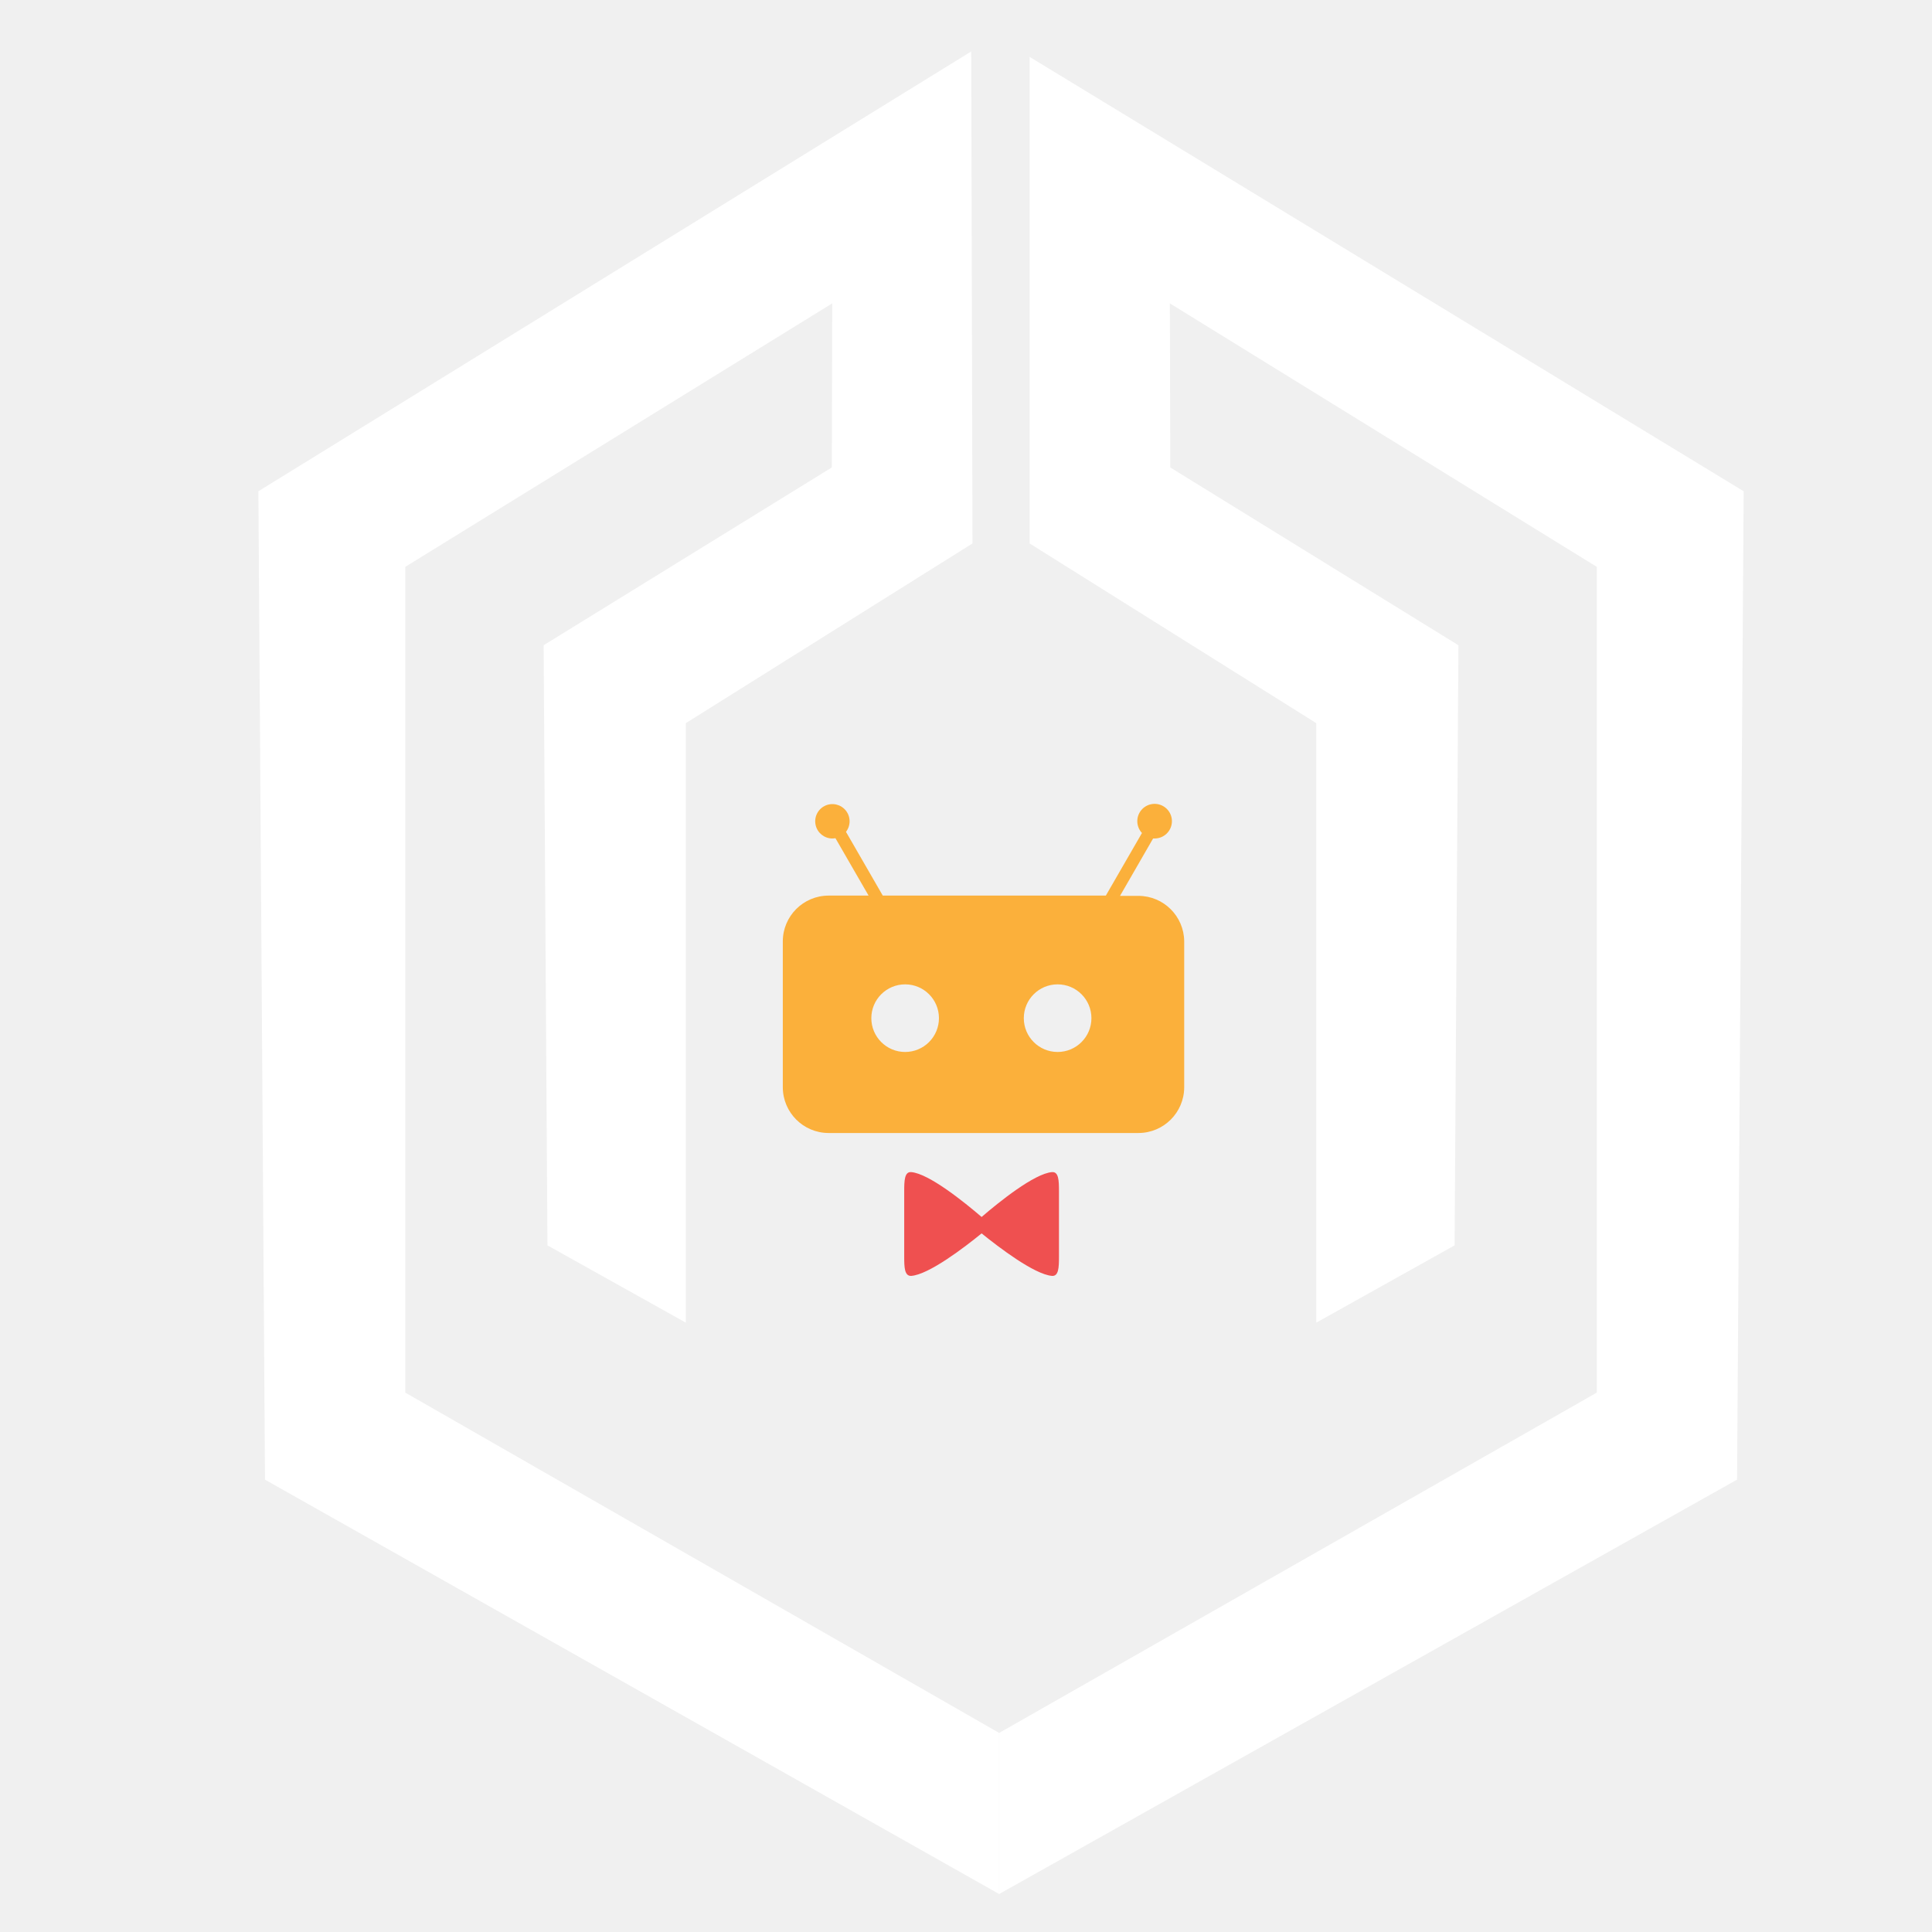
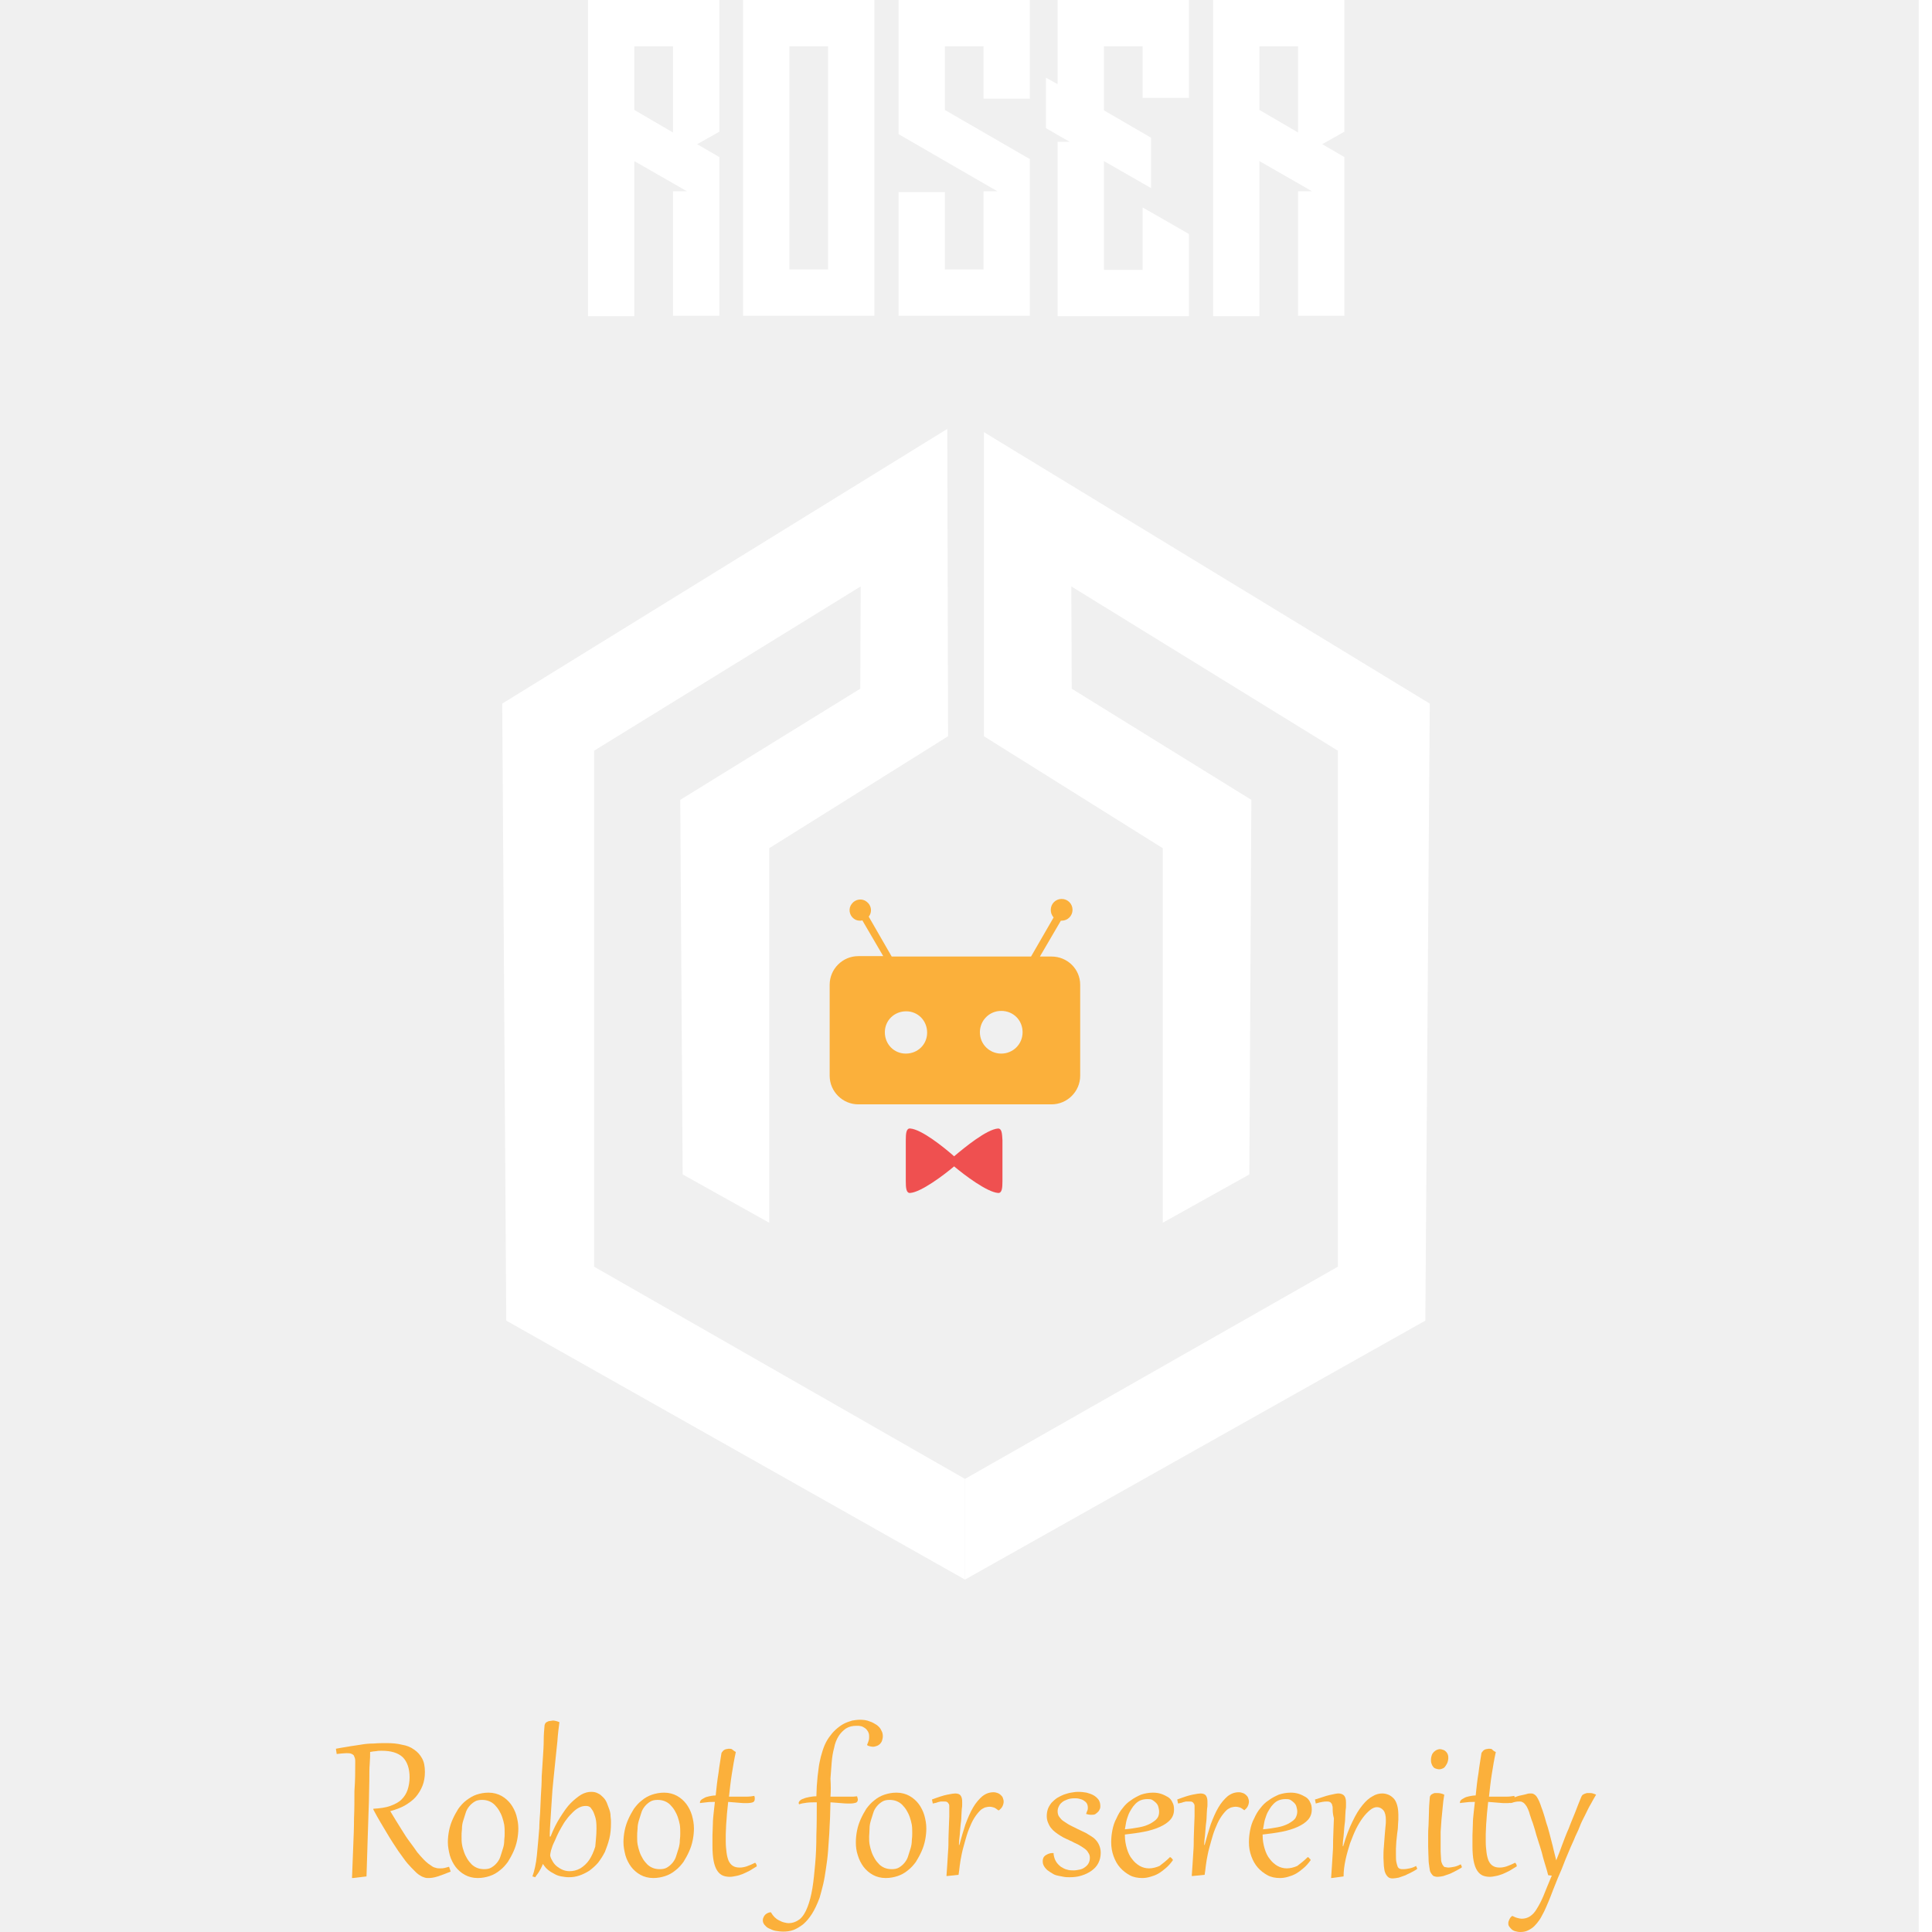
- <svg xmlns="http://www.w3.org/2000/svg" viewBox="0 0 500 500">
-   <defs>
-     <style>.cls-1{fill:#fff;}.cls-2{fill:#ef5050;}.cls-3{fill:#fbb03b;}</style>
-   </defs>
-   <g id="Layer_1" data-name="Layer 1">
-     <polygon class="cls-1" points="177.49 342.3 177.49 187.15 251.68 140.64 251.35 13.32 66.87 127.14 68.58 382.93 258.58 490.17 258.58 448.48 104.89 360.41 104.89 146.7 215.38 78.51 215.27 120.98 140.69 166.99 141.68 322.3 177.49 342.3" />
-     <polygon class="cls-1" points="340.65 342.3 340.65 187.15 266.46 140.64 266.46 14.72 451.26 127.14 449.55 382.93 258.58 490.17 258.58 448.48 413.25 360.41 413.25 146.7 302.76 78.51 302.87 120.98 377.44 166.99 376.45 322.3 340.65 342.3" />
-     <path class="cls-2" d="M272.26,303.34c-4.61.38-13.81,7.82-18.22,11.61-4.42-3.79-13.62-11.23-18.22-11.61-1.74-.14-1.81,2.22-1.81,4.93v17c0,2.71.07,5,1.81,4.93,4.53-.32,13.78-7.37,18.22-11,4.43,3.59,13.68,10.64,18.22,11,1.73.12,1.8-2.22,1.8-4.93v-17C274.06,305.56,274,303.2,272.26,303.34Z" />
-     <path class="cls-3" d="M294.65,231.85h-4.79L298.42,217c.12,0,.24,0,.37,0a4.48,4.48,0,1,0-3.25-1.42l-9.35,16.2H228.46l-9.52-16.5a4.45,4.45,0,1,0-3.5,1.72,4.9,4.9,0,0,0,.77-.08l8.58,14.86H214.41a11.86,11.86,0,0,0-11.82,11.82v37.8a11.86,11.86,0,0,0,11.82,11.82h80.24a11.86,11.86,0,0,0,11.82-11.82v-37.8A11.86,11.86,0,0,0,294.65,231.85Zm-60.41,40.4A8.75,8.75,0,1,1,243,263.5,8.75,8.75,0,0,1,234.24,272.25Zm39.47,0a8.75,8.75,0,1,1,8.75-8.75A8.75,8.75,0,0,1,273.71,272.25Z" />
+ <svg xmlns="http://www.w3.org/2000/svg" version="1.1" id="Livello_1" x="0px" y="0px" viewBox="0 0 479.7 479.7" style="enable-background:new 0 0 479.7 479.7;" xml:space="preserve">
+   <style type="text/css">
+ 	.st0{fill:#FFFFFF;}
+ 	.st1{fill:#EF5050;}
+ 	.st2{fill:#FBB03B;}
+ </style>
+   <g>
+     <g id="Layer_1">
+       <polygon class="st0" points="191,303.6 191,210.6 235.4,182.8 235.2,106.5 124.7,174.7 125.7,327.9 239.6,392.2 239.6,367.2     147.5,314.5 147.5,186.4 213.7,145.6 213.6,171 168.9,198.6 169.5,291.6   " />
+       <polygon class="st0" points="288.7,303.6 288.7,210.6 244.3,182.8 244.3,107.3 355,174.7 353.9,327.9 239.6,392.2 239.6,367.2     332.2,314.5 332.2,186.4 266,145.6 266.1,171 310.7,198.6 310.2,291.6   " />
+       <path class="st1" d="M247.8,280.2c-2.8,0.2-8.3,4.7-10.9,6.9c-2.6-2.3-8.1-6.7-10.9-6.9c-1-0.1-1.1,1.3-1.1,2.9v10.2    c0,1.6,0.1,3,1.1,2.9c2.7-0.2,8.3-4.4,10.9-6.6c2.6,2.2,8.2,6.4,10.9,6.6c1,0.1,1.1-1.3,1.1-2.9v-10.2    C248.8,281.6,248.8,280.2,247.8,280.2z" />
+       <path class="st2" d="M261.1,237.5h-2.9l5.2-8.9c0.1,0,0.1,0,0.2,0c1.5,0,2.7-1.2,2.7-2.7s-1.2-2.7-2.7-2.7s-2.7,1.2-2.7,2.7    c0,0.7,0.2,1.3,0.7,1.9l-5.6,9.7h-34.6l-5.7-9.9c0.9-1.1,0.7-2.8-0.5-3.7c-1.1-0.9-2.8-0.7-3.7,0.5c-0.9,1.1-0.7,2.8,0.5,3.7    c0.5,0.4,1.1,0.5,1.6,0.5c0.2,0,0.3,0,0.5-0.1l5.2,8.9h-6.2c-3.9,0-7.1,3.2-7.1,7.1v22.6c0,3.9,3.2,7.1,7.1,7.1h48    c3.9,0,7.1-3.2,7.1-7.1v-22.6C268.2,240.6,265,237.5,261.1,237.5z M224.9,261.6c-2.9,0-5.2-2.3-5.2-5.3c0-2.9,2.3-5.2,5.3-5.2    c2.9,0,5.2,2.3,5.2,5.3C230.2,259.3,227.9,261.6,224.9,261.6L224.9,261.6L224.9,261.6z M248.6,261.6c-2.9,0-5.3-2.3-5.3-5.3    c0-2.9,2.3-5.3,5.3-5.3s5.3,2.3,5.3,5.3C253.9,259.3,251.5,261.6,248.6,261.6L248.6,261.6z" />
+     </g>
+     <g>
+       <path class="st0" d="M167.1,0h11.5v11.5v21.2l-5.5,3.1l5.5,3.2v0.5v1.1V51v1v26.4h-11.5V47.5h3.5l-0.2-0.1l-3.3-1.9l-9.6-5.5v38.5    H146V33.4v-1.1V21.9v-1v-9.4V0h11.5H167.1z M167.1,32.9V11.5h-9.6v15.8L167.1,32.9z" />
+       <path class="st0" d="M217.1,11.5v55.4v11.5h-11.5H196h-11.5V66.9V11.5V0H196h9.6h11.5V11.5z M205.6,66.9V11.5H196v55.4H205.6z" />
+       <path class="st0" d="M255.7,0v11.5v13h-11.5v-13h-9.6v15.8l21.1,12.2v0.4v0.7V51v1v14.9v11.5h-11.5h-9.6h-11.5V66.9V47.7h11.5    v19.2h9.6V47.5h3.5l-0.2-0.1l-3.3-1.9l-21.1-12.2v-0.8v-0.3V21.8v-1v-9.3V0h11.5h9.6H255.7z" />
+       <path class="st0" d="M295.2,0v11.5v12.8h-11.5V11.5h-9.6v15.9l11.7,6.8v12.5L274.1,40v27h9.6v-0.5v-2.2V64v-1.1v-1.2v-9.2v-1    l11.5,6.6v6.2V67v3.6v7.9h-11.5h-9.6h-11.5V67V35.2h3l-3-1.7l-2.9-1.7v-1.1V20.3v-1l2.9,1.6v-9.4V0h11.5h9.6H295.2z" />
+       <path class="st0" d="M322.3,0h11.5v11.5v21.2l-5.5,3.1l5.5,3.2v0.5v1.1V51v1v26.4h-11.5V47.5h3.5l-0.2-0.1l-3.3-1.9l-9.6-5.5v38.5    h-11.5V33.4v-1.1V21.9v-1v-9.4V0h11.5H322.3z M322.3,32.9V11.5h-9.6v15.8L322.3,32.9z" />
+     </g>
+     <g>
+       <path class="st2" d="M88.2,437.5c0-0.4,0-0.7-0.1-1c-0.1-0.3-0.2-0.5-0.3-0.7c-0.2-0.2-0.4-0.3-0.7-0.4s-0.7-0.1-1.1-0.1    c-0.6,0-1.4,0.1-2.4,0.2l-0.2-1.3c0.9-0.2,1.8-0.3,2.9-0.5c1-0.2,2.1-0.3,3.2-0.5s2.2-0.3,3.3-0.3c1.1-0.1,2.2-0.1,3.2-0.1    c1.4,0,2.6,0.1,3.8,0.4c1.2,0.2,2.2,0.6,3,1.2c0.9,0.6,1.5,1.3,2,2.2c0.5,0.9,0.7,2,0.7,3.4c0,1.2-0.2,2.4-0.6,3.4    c-0.4,1-1,2-1.7,2.8s-1.7,1.5-2.7,2.1c-1.1,0.6-2.2,1-3.6,1.4c1,1.7,1.9,3.1,2.7,4.4c0.8,1.3,1.5,2.4,2.2,3.3s1.3,1.8,1.8,2.5    c0.6,0.7,1.1,1.3,1.6,1.8c0.4,0.4,0.7,0.7,1.1,1s0.7,0.5,1,0.7c0.3,0.2,0.6,0.3,1,0.4c0.3,0.1,0.7,0.1,1,0.1c0.4,0,0.7,0,1.1-0.1    s0.7-0.2,1.1-0.3l0.4,1.2c-1.2,0.5-2.3,0.9-3.2,1.2c-0.9,0.3-1.7,0.4-2.3,0.4c-0.3,0-0.6,0-0.9-0.1c-0.3-0.1-0.6-0.2-0.8-0.3    s-0.5-0.3-0.8-0.5c-0.3-0.2-0.6-0.5-0.9-0.8c-0.5-0.5-1.1-1.1-1.8-1.9s-1.4-1.9-2.3-3.1c-0.8-1.2-1.8-2.7-2.8-4.4    s-2.2-3.6-3.4-5.9l0-0.2c1.7-0.1,3.1-0.3,4.2-0.7c1.1-0.4,2.1-0.9,2.8-1.6c0.7-0.7,1.2-1.5,1.5-2.4s0.5-2,0.5-3.1    c0-2.2-0.6-3.9-1.7-5c-1.2-1.1-2.9-1.6-5.2-1.6c-0.5,0-1,0-1.4,0.1c-0.4,0-0.9,0.1-1.5,0.2c0,0.7,0,1.7-0.1,2.9s-0.1,2.6-0.1,4.2    c0,1.6-0.1,3.3-0.1,5.2c-0.1,1.9-0.1,3.8-0.2,5.9c-0.1,2-0.1,4.1-0.2,6.3c-0.1,2.2-0.1,4.3-0.2,6.4l-3.3,0.4l-0.3,0    c0.1-2.7,0.2-5.3,0.3-7.7c0.1-2.4,0.2-4.8,0.2-7.1c0.1-2.3,0.1-4.5,0.1-6.8C88.2,442.1,88.2,439.8,88.2,437.5z" />
+       <path class="st2" d="M111.2,457.4c0-0.9,0.1-1.9,0.3-2.9c0.2-1,0.5-1.9,0.9-2.8c0.4-0.9,0.9-1.8,1.4-2.6c0.6-0.8,1.2-1.5,2-2.1    s1.6-1.1,2.5-1.4s1.9-0.5,3-0.5c1.2,0,2.3,0.3,3.2,0.8c0.9,0.5,1.7,1.2,2.3,2c0.6,0.8,1.1,1.8,1.4,2.8c0.3,1.1,0.5,2.1,0.5,3.3    c0,0.9-0.1,1.9-0.3,2.9c-0.2,1-0.5,1.9-0.9,2.8c-0.4,0.9-0.9,1.8-1.4,2.6c-0.6,0.8-1.2,1.5-2,2.1c-0.7,0.6-1.6,1.1-2.5,1.4    s-1.9,0.5-3,0.5c-1.2,0-2.3-0.3-3.2-0.8c-0.9-0.5-1.7-1.2-2.3-2c-0.6-0.8-1.1-1.8-1.4-2.8C111.4,459.5,111.2,458.5,111.2,457.4z     M114.6,456c0,0.6,0,1.3,0.1,1.9c0.1,0.7,0.3,1.3,0.5,1.9s0.5,1.2,0.8,1.7s0.7,1,1.1,1.4c0.4,0.4,0.9,0.7,1.4,0.9    c0.5,0.2,1.1,0.3,1.7,0.3c0.7,0,1.3-0.1,1.8-0.4c0.5-0.3,1-0.7,1.4-1.2c0.4-0.5,0.7-1,0.9-1.7c0.2-0.6,0.4-1.3,0.6-1.9    s0.3-1.3,0.3-2c0.1-0.7,0.1-1.3,0.1-1.8c0-0.6,0-1.3-0.1-2c-0.1-0.6-0.3-1.3-0.5-1.9c-0.2-0.6-0.5-1.2-0.8-1.7    c-0.3-0.5-0.7-1-1.1-1.4s-0.9-0.7-1.4-0.9c-0.5-0.2-1.1-0.3-1.7-0.3c-0.7,0-1.3,0.1-1.8,0.4c-0.5,0.3-1,0.7-1.4,1.2    s-0.7,1-0.9,1.7c-0.2,0.6-0.4,1.3-0.6,1.9s-0.3,1.3-0.3,2C114.6,454.9,114.6,455.5,114.6,456z" />
+       <path class="st2" d="M138.9,427.6c-0.2,1.5-0.4,3.1-0.5,4.7c-0.2,1.6-0.3,3.2-0.5,4.8c-0.2,1.6-0.3,3.3-0.5,4.9    c-0.2,1.7-0.3,3.3-0.4,4.9c-0.1,1.6-0.2,3.2-0.3,4.7c-0.1,1.6-0.2,3-0.2,4.4l0.2,0c0.7-1.8,1.5-3.4,2.4-4.8    c0.9-1.4,1.7-2.6,2.6-3.5c0.9-0.9,1.8-1.6,2.6-2.1c0.9-0.5,1.7-0.7,2.5-0.7c0.6,0,1.2,0.1,1.7,0.4c0.5,0.2,0.9,0.6,1.3,1    c0.4,0.4,0.7,0.9,0.9,1.4c0.2,0.5,0.4,1.1,0.6,1.6c0.2,0.6,0.3,1.1,0.3,1.7c0.1,0.6,0.1,1.1,0.1,1.6c0,1.4-0.1,2.7-0.4,3.9    c-0.3,1.2-0.7,2.3-1.1,3.3c-0.5,1-1.1,1.9-1.7,2.7c-0.7,0.8-1.4,1.4-2.2,2c-0.8,0.5-1.6,0.9-2.5,1.2c-0.9,0.3-1.7,0.4-2.6,0.4    c-0.6,0-1.2-0.1-1.8-0.2s-1.2-0.3-1.7-0.6c-0.6-0.3-1.1-0.6-1.6-1c-0.5-0.4-0.9-0.9-1.3-1.5c-0.3,0.8-0.7,1.5-1,2    s-0.7,0.9-0.9,1.3l-0.7-0.2c0.5-1.4,0.9-3.2,1.1-5.2c0.2-2,0.4-4.3,0.6-6.8c0-1.1,0.1-2.3,0.2-3.7s0.1-2.9,0.2-4.4    c0.1-1.5,0.2-3.1,0.2-4.7c0.1-1.6,0.2-3.2,0.3-4.7c0.1-1.5,0.2-3,0.2-4.3s0.1-2.6,0.2-3.6c0-0.2,0.1-0.4,0.2-0.6    c0.1-0.2,0.3-0.3,0.5-0.4c0.2-0.1,0.4-0.2,0.7-0.2c0.2,0,0.5-0.1,0.7-0.1C137.6,427.2,138.2,427.3,138.9,427.6z M148.1,454.1    c0-0.6,0-1.3-0.1-2s-0.3-1.3-0.5-1.8c-0.2-0.6-0.5-1-0.8-1.4c-0.3-0.4-0.8-0.5-1.2-0.5c-0.6,0-1.1,0.1-1.7,0.4    c-0.6,0.3-1.1,0.7-1.6,1.2c-0.5,0.5-1,1-1.5,1.7c-0.5,0.6-0.9,1.3-1.3,2c-0.4,0.7-0.8,1.4-1.1,2.1c-0.3,0.7-0.6,1.4-0.9,2    s-0.4,1.2-0.6,1.7c-0.1,0.5-0.2,0.9-0.2,1.2c0.1,0.6,0.4,1.1,0.7,1.6c0.3,0.5,0.7,0.9,1.1,1.2c0.4,0.3,0.9,0.6,1.4,0.8    c0.5,0.2,1.1,0.3,1.6,0.3c0.9,0,1.8-0.2,2.7-0.7c0.8-0.5,1.6-1.2,2.2-2.1s1.1-2,1.5-3.3C147.9,457.2,148.1,455.7,148.1,454.1z" />
+       <path class="st2" d="M154.8,457.4c0-0.9,0.1-1.9,0.3-2.9c0.2-1,0.5-1.9,0.9-2.8c0.4-0.9,0.9-1.8,1.4-2.6c0.6-0.8,1.2-1.5,2-2.1    c0.7-0.6,1.6-1.1,2.5-1.4c0.9-0.3,1.9-0.5,3-0.5c1.2,0,2.3,0.3,3.2,0.8c0.9,0.5,1.7,1.2,2.3,2c0.6,0.8,1.1,1.8,1.4,2.8    c0.3,1.1,0.5,2.1,0.5,3.3c0,0.9-0.1,1.9-0.3,2.9c-0.2,1-0.5,1.9-0.9,2.8c-0.4,0.9-0.9,1.8-1.4,2.6c-0.6,0.8-1.2,1.5-2,2.1    c-0.7,0.6-1.6,1.1-2.5,1.4c-0.9,0.3-1.9,0.5-3,0.5c-1.2,0-2.3-0.3-3.2-0.8c-0.9-0.5-1.7-1.2-2.3-2c-0.6-0.8-1.1-1.8-1.4-2.8    C155,459.5,154.8,458.5,154.8,457.4z M158.2,456c0,0.6,0,1.3,0.1,1.9s0.3,1.3,0.5,1.9s0.5,1.2,0.8,1.7c0.3,0.5,0.7,1,1.1,1.4    s0.9,0.7,1.4,0.9c0.5,0.2,1.1,0.3,1.7,0.3c0.7,0,1.3-0.1,1.8-0.4c0.5-0.3,1-0.7,1.4-1.2s0.7-1,0.9-1.7c0.2-0.6,0.4-1.3,0.6-1.9    c0.2-0.7,0.3-1.3,0.3-2c0.1-0.7,0.1-1.3,0.1-1.8c0-0.6,0-1.3-0.1-2c-0.1-0.6-0.3-1.3-0.5-1.9c-0.2-0.6-0.5-1.2-0.8-1.7    c-0.3-0.5-0.7-1-1.1-1.4c-0.4-0.4-0.9-0.7-1.4-0.9c-0.5-0.2-1.1-0.3-1.7-0.3c-0.7,0-1.3,0.1-1.8,0.4s-1,0.7-1.4,1.2    c-0.4,0.5-0.7,1-0.9,1.7c-0.2,0.6-0.4,1.3-0.6,1.9c-0.2,0.7-0.3,1.3-0.3,2C158.2,454.9,158.2,455.5,158.2,456z" />
+       <path class="st2" d="M182.7,435c-0.4,1.8-0.7,3.6-1,5.5c-0.3,1.9-0.5,3.8-0.7,5.6c0.4,0,0.9,0,1.3,0s0.8,0,1.2,0c0.4,0,0.7,0,1,0    c0.3,0,0.5,0,0.7,0c0.9,0,1.6-0.1,2.1-0.2c0,0.2,0.1,0.3,0.1,0.4s0,0.3,0,0.4c0,0.4-0.2,0.7-0.5,0.8s-0.8,0.2-1.5,0.2    c-0.6,0-1.3,0-2.1-0.1s-1.6-0.1-2.5-0.2c-0.1,1-0.2,2-0.3,2.9c-0.1,1-0.1,1.9-0.2,2.7c0,0.8-0.1,1.6-0.1,2.4c0,0.7,0,1.4,0,1.9    c0,1,0.1,1.9,0.2,2.7c0.1,0.8,0.3,1.5,0.5,2c0.3,0.6,0.6,1,1.1,1.3c0.5,0.3,1,0.4,1.7,0.4c0.5,0,1.1-0.1,1.7-0.3    c0.6-0.2,1.3-0.5,2.1-0.9c0.3,0.3,0.4,0.6,0.4,0.9c-0.6,0.4-1.2,0.7-1.8,1.1c-0.6,0.3-1.2,0.6-1.7,0.8s-1.1,0.4-1.7,0.5    c-0.5,0.1-1,0.2-1.5,0.2c-0.6,0-1.2-0.1-1.7-0.3c-0.5-0.2-1-0.6-1.4-1.2c-0.4-0.6-0.7-1.4-0.9-2.4c-0.2-1-0.3-2.3-0.3-3.8    c0-0.9,0-1.7,0-2.6s0.1-1.8,0.1-2.8c0-0.9,0.1-1.9,0.2-2.8c0.1-0.9,0.2-1.8,0.3-2.7c-0.7,0-1.4,0-2.1,0.1    c-0.6,0.1-1.2,0.1-1.6,0.2c0-0.1,0-0.1,0-0.2c0-0.2,0.1-0.4,0.3-0.6c0.2-0.2,0.5-0.3,0.8-0.5s0.8-0.3,1.2-0.4    c0.5-0.1,1-0.2,1.6-0.2c0.2-2,0.4-3.8,0.7-5.6c0.2-1.7,0.5-3.3,0.7-4.7c0-0.2,0.1-0.4,0.3-0.6c0.1-0.2,0.3-0.3,0.4-0.4    c0.2-0.1,0.4-0.2,0.5-0.2c0.2,0,0.4-0.1,0.6-0.1c0.3,0,0.6,0,0.8,0.1C182.3,434.8,182.5,434.9,182.7,435z" />
+       <path class="st2" d="M206.2,446.1c0.5,0,0.9,0,1.4,0s0.8,0,1.2,0s0.7,0,1,0c0.3,0,0.6,0,0.8,0c0.4,0,0.8,0,1.2,0    c0.4,0,0.7-0.1,1-0.1c0.1,0.4,0.2,0.6,0.2,0.8c0,0.4-0.2,0.7-0.5,0.8s-0.8,0.2-1.5,0.2s-1.4,0-2.2-0.1c-0.8-0.1-1.7-0.1-2.6-0.2    c0,1.1-0.1,2.3-0.1,3.7c-0.1,1.3-0.1,2.7-0.2,4.1c-0.1,1.4-0.2,2.8-0.3,4.3c-0.1,1.4-0.3,2.9-0.5,4.2c-0.2,1.4-0.4,2.7-0.7,4    c-0.3,1.2-0.6,2.4-0.9,3.4c-0.6,1.6-1.2,2.9-1.9,4c-0.7,1.1-1.4,1.9-2.2,2.6c-0.8,0.6-1.6,1.1-2.4,1.4c-0.8,0.3-1.7,0.4-2.5,0.4    c-0.7,0-1.4-0.1-2-0.2s-1.1-0.4-1.6-0.6s-0.8-0.6-1.1-0.9c-0.3-0.4-0.4-0.7-0.4-1.2c0-0.2,0.1-0.5,0.2-0.7s0.2-0.4,0.4-0.6    c0.2-0.2,0.4-0.3,0.6-0.4c0.2-0.1,0.5-0.2,0.8-0.2c0.3,0.5,0.6,0.9,0.9,1.2c0.3,0.3,0.7,0.6,1.1,0.8c0.4,0.2,0.8,0.4,1.2,0.5    c0.4,0.1,0.8,0.2,1.2,0.2c1.1,0,2-0.4,2.8-1c0.8-0.7,1.4-1.7,1.9-3c0.5-1.3,0.9-2.8,1.2-4.6c0.3-1.8,0.5-3.8,0.7-6.1    c0.2-2.2,0.3-4.6,0.3-7.2c0.1-2.6,0.1-5.3,0.1-8.1c-0.9,0-1.7,0-2.5,0.1s-1.4,0.2-1.9,0.4c0-0.1-0.1-0.2-0.1-0.3    c0-0.2,0.1-0.4,0.3-0.6c0.2-0.2,0.5-0.4,0.9-0.5c0.4-0.2,0.9-0.3,1.4-0.4c0.5-0.1,1.2-0.2,1.8-0.2c0-0.9,0.1-1.7,0.1-2.5    c0.1-0.8,0.1-1.6,0.2-2.4c0.1-0.8,0.2-1.6,0.3-2.4c0.1-0.8,0.3-1.6,0.5-2.5c0.3-1.1,0.6-2.1,1-3c0.4-0.9,0.9-1.7,1.4-2.3    c0.5-0.7,1.1-1.3,1.7-1.8c0.6-0.5,1.2-0.9,1.8-1.2c0.6-0.3,1.3-0.5,1.9-0.7c0.6-0.1,1.3-0.2,1.9-0.2c0.9,0,1.7,0.1,2.4,0.4    c0.7,0.2,1.3,0.6,1.8,0.9c0.5,0.4,0.9,0.8,1.1,1.3c0.3,0.5,0.4,1,0.4,1.5c0,0.4-0.1,0.7-0.2,1.1c-0.1,0.3-0.3,0.6-0.5,0.8    c-0.2,0.2-0.5,0.4-0.8,0.5c-0.3,0.1-0.6,0.2-0.9,0.2c-0.4,0-0.9-0.1-1.4-0.3l-0.1-0.2c0.2-0.4,0.3-0.8,0.4-1.1    c0.1-0.3,0.1-0.6,0.1-1c0-0.5-0.1-0.8-0.3-1.2c-0.2-0.3-0.4-0.6-0.7-0.8c-0.3-0.2-0.6-0.4-1-0.5c-0.4-0.1-0.7-0.1-1.1-0.1    c-1.1,0-1.9,0.2-2.7,0.7c-0.7,0.5-1.3,1.1-1.8,1.9c-0.5,0.8-0.9,1.8-1.1,2.9c-0.3,1.1-0.5,2.3-0.6,3.6c-0.1,1.3-0.2,2.6-0.3,4    C206.3,443.3,206.3,444.7,206.2,446.1z" />
+       <path class="st2" d="M212.5,457.4c0-0.9,0.1-1.9,0.3-2.9s0.5-1.9,0.9-2.8c0.4-0.9,0.9-1.8,1.4-2.6c0.6-0.8,1.2-1.5,2-2.1    c0.7-0.6,1.6-1.1,2.5-1.4s1.9-0.5,3-0.5c1.2,0,2.3,0.3,3.2,0.8c0.9,0.5,1.7,1.2,2.3,2c0.6,0.8,1.1,1.8,1.4,2.8    c0.3,1.1,0.5,2.1,0.5,3.3c0,0.9-0.1,1.9-0.3,2.9c-0.2,1-0.5,1.9-0.9,2.8c-0.4,0.9-0.9,1.8-1.4,2.6c-0.6,0.8-1.2,1.5-2,2.1    c-0.7,0.6-1.6,1.1-2.5,1.4s-1.9,0.5-3,0.5c-1.2,0-2.3-0.3-3.2-0.8c-0.9-0.5-1.7-1.2-2.3-2c-0.6-0.8-1.1-1.8-1.4-2.8    C212.6,459.5,212.5,458.5,212.5,457.4z M215.8,456c0,0.6,0,1.3,0.1,1.9s0.3,1.3,0.5,1.9s0.5,1.2,0.8,1.7s0.7,1,1.1,1.4    c0.4,0.4,0.9,0.7,1.4,0.9c0.5,0.2,1.1,0.3,1.7,0.3c0.7,0,1.3-0.1,1.8-0.4c0.5-0.3,1-0.7,1.4-1.2s0.7-1,0.9-1.7    c0.2-0.6,0.4-1.3,0.6-1.9c0.2-0.7,0.3-1.3,0.3-2c0.1-0.7,0.1-1.3,0.1-1.8c0-0.6,0-1.3-0.1-2c-0.1-0.6-0.3-1.3-0.5-1.9    c-0.2-0.6-0.5-1.2-0.8-1.7c-0.3-0.5-0.7-1-1.1-1.4c-0.4-0.4-0.9-0.7-1.4-0.9c-0.5-0.2-1.1-0.3-1.7-0.3c-0.7,0-1.3,0.1-1.8,0.4    s-1,0.7-1.4,1.2c-0.4,0.5-0.7,1-0.9,1.7c-0.2,0.6-0.4,1.3-0.6,1.9c-0.2,0.7-0.3,1.3-0.3,2C215.9,454.9,215.8,455.5,215.8,456z" />
+       <path class="st2" d="M235.2,465.8l-0.2,0c0.1-0.9,0.1-1.9,0.2-2.9c0.1-1.1,0.1-2.1,0.2-3.2c0.1-1.1,0.1-2.2,0.1-3.2    c0-1.1,0.1-2.1,0.1-3c0-0.9,0.1-1.8,0.1-2.5c0-0.7,0-1.3,0-1.7c0-0.3,0-0.6,0-0.9c0-0.3-0.1-0.5-0.2-0.6c-0.1-0.2-0.2-0.3-0.4-0.4    c-0.2-0.1-0.4-0.1-0.8-0.1c-0.2,0-0.3,0-0.5,0c-0.2,0-0.4,0-0.6,0.1c-0.2,0-0.4,0.1-0.7,0.2c-0.3,0.1-0.6,0.1-0.9,0.2l-0.2-1    c1.6-0.6,2.8-1,3.8-1.2c1-0.2,1.6-0.3,2-0.3c0.6,0,1.1,0.2,1.3,0.5c0.3,0.4,0.4,0.9,0.4,1.6c0,0.1,0,0.3,0,0.6    c0,0.3,0,0.7-0.1,1.2c0,0.5-0.1,1.1-0.1,1.8s-0.1,1.4-0.2,2.2c-0.1,0.8-0.1,1.6-0.2,2.4c-0.1,0.8-0.2,1.7-0.2,2.5l0.1,0    c0.5-1.8,1-3.6,1.5-5.1c0.6-1.6,1.2-3,1.9-4.2c0.7-1.2,1.5-2.1,2.3-2.8c0.9-0.7,1.8-1,2.8-1c0.4,0,0.7,0.1,1,0.2    c0.3,0.1,0.6,0.3,0.8,0.5c0.2,0.2,0.4,0.4,0.5,0.7c0.1,0.3,0.2,0.6,0.2,0.9c0,0.4-0.1,0.8-0.3,1.2c-0.2,0.4-0.5,0.7-0.9,1h-0.1    c-0.4-0.3-0.8-0.6-1.1-0.7s-0.7-0.2-1.1-0.2c-0.4,0-0.8,0.1-1.2,0.2c-0.4,0.2-0.8,0.4-1.1,0.7c-0.5,0.5-1,1.1-1.5,1.9    c-0.5,0.8-0.9,1.7-1.3,2.7c-0.4,1-0.7,2-1,3.1c-0.3,1.1-0.6,2.1-0.8,3.1c-0.2,1-0.4,2-0.5,2.9c-0.1,0.9-0.2,1.7-0.3,2.3    L235.2,465.8z" />
+       <path class="st2" d="M261.6,460.4c0.1,0.7,0.3,1.3,0.6,1.8c0.3,0.5,0.7,0.9,1.2,1.3c0.5,0.3,1,0.6,1.5,0.7    c0.6,0.2,1.1,0.2,1.7,0.2c0.5,0,1-0.1,1.5-0.2s0.9-0.3,1.3-0.6c0.4-0.3,0.7-0.6,0.9-1c0.2-0.4,0.3-0.8,0.3-1.3    c0-0.5-0.1-0.9-0.4-1.3c-0.2-0.4-0.5-0.7-0.9-1c-0.4-0.3-0.9-0.6-1.4-0.9c-0.5-0.3-1.1-0.5-1.6-0.8c-0.5-0.2-1-0.5-1.5-0.7    c-0.5-0.2-1-0.5-1.5-0.8c-0.5-0.3-0.9-0.6-1.3-0.9s-0.8-0.7-1.1-1.1c-0.3-0.4-0.5-0.8-0.7-1.3c-0.2-0.5-0.3-1-0.3-1.6    c0-0.6,0.1-1.2,0.3-1.8c0.2-0.5,0.5-1,0.9-1.5c0.4-0.4,0.8-0.8,1.4-1.2c0.5-0.3,1.1-0.6,1.6-0.8c0.6-0.2,1.2-0.4,1.8-0.5    c0.6-0.1,1.2-0.2,1.8-0.2c0.8,0,1.5,0.1,2.1,0.2c0.7,0.2,1.3,0.4,1.8,0.7c0.5,0.3,0.9,0.7,1.2,1.1c0.3,0.5,0.4,1,0.4,1.5    c0,0.2,0,0.5-0.1,0.7s-0.2,0.5-0.4,0.7c-0.2,0.2-0.4,0.4-0.7,0.6c-0.3,0.2-0.6,0.2-1.1,0.2c-0.4,0-0.8-0.1-1.2-0.2l0-0.1    c0.1-0.3,0.2-0.6,0.3-0.8s0.1-0.5,0.1-0.7c0-0.4-0.1-0.8-0.3-1.1c-0.2-0.3-0.5-0.5-0.8-0.7c-0.3-0.2-0.7-0.3-1.1-0.4    c-0.4-0.1-0.8-0.1-1.1-0.1c-0.7,0-1.3,0.1-1.8,0.3c-0.5,0.2-1,0.4-1.3,0.7c-0.4,0.3-0.6,0.6-0.8,1c-0.2,0.4-0.3,0.8-0.3,1.2    c0,0.5,0.1,1,0.4,1.4c0.3,0.4,0.6,0.8,1.1,1.1c0.5,0.3,1,0.7,1.6,1c0.6,0.3,1.2,0.6,1.8,0.9c0.7,0.3,1.4,0.7,2.1,1    c0.7,0.4,1.3,0.8,1.9,1.2c0.6,0.5,1,1,1.3,1.6c0.3,0.6,0.5,1.3,0.5,2.1c0,1-0.2,1.8-0.6,2.6s-1,1.4-1.7,1.9    c-0.7,0.5-1.5,0.9-2.5,1.2c-0.9,0.3-1.9,0.4-2.9,0.4c-0.5,0-1,0-1.5-0.1c-0.5-0.1-1-0.2-1.5-0.3s-1-0.3-1.4-0.6    c-0.4-0.2-0.8-0.5-1.2-0.8c-0.3-0.3-0.6-0.6-0.8-1c-0.2-0.3-0.3-0.7-0.3-1.2c0-0.4,0.1-0.7,0.2-0.9s0.4-0.5,0.6-0.6    s0.5-0.3,0.9-0.4c0.3-0.1,0.6-0.1,1-0.1L261.6,460.4z" />
+       <path class="st2" d="M290.5,461.1c0.1,0,0.1,0.1,0.2,0.1c0.1,0.1,0.2,0.1,0.2,0.2c0.1,0.1,0.1,0.1,0.2,0.2    c0.1,0.1,0.1,0.1,0.1,0.2c0,0,0,0.1,0,0.1c-0.5,0.7-1.1,1.4-1.7,1.9s-1.2,1-1.9,1.4c-0.7,0.4-1.3,0.6-2,0.8    c-0.7,0.2-1.3,0.3-2,0.3c-1.1,0-2.2-0.2-3.1-0.7c-0.9-0.5-1.7-1.1-2.4-1.9c-0.7-0.8-1.2-1.7-1.6-2.8c-0.4-1.1-0.6-2.2-0.6-3.5    c0-1,0.1-2,0.3-3c0.2-1,0.5-2,1-2.9c0.4-0.9,0.9-1.8,1.5-2.5c0.6-0.8,1.3-1.5,2.1-2c0.8-0.6,1.6-1,2.5-1.4c0.9-0.3,1.9-0.5,3-0.5    c0.7,0,1.4,0.1,2,0.3c0.6,0.2,1.2,0.5,1.7,0.8c0.5,0.3,0.9,0.8,1.1,1.3c0.3,0.5,0.4,1.1,0.4,1.8c0,1-0.3,1.8-0.9,2.5    c-0.6,0.7-1.5,1.3-2.6,1.8s-2.4,0.9-3.9,1.2c-1.5,0.3-3.1,0.5-4.8,0.7v0.2c0,1.2,0.2,2.3,0.5,3.3c0.3,1,0.7,1.9,1.3,2.6    c0.5,0.7,1.2,1.3,1.9,1.7c0.7,0.4,1.5,0.6,2.3,0.6c0.8,0,1.7-0.2,2.6-0.6C288.7,462.7,289.6,462,290.5,461.1z M287.8,449.8    c0-0.4-0.1-0.8-0.2-1.2c-0.1-0.4-0.3-0.7-0.6-1c-0.3-0.3-0.6-0.5-0.9-0.7c-0.4-0.2-0.7-0.2-1.2-0.2c-0.6,0-1.2,0.1-1.7,0.3    c-0.5,0.2-0.9,0.5-1.3,0.9c-0.4,0.4-0.7,0.8-1,1.3c-0.3,0.5-0.6,1-0.8,1.6s-0.4,1.1-0.5,1.7c-0.1,0.6-0.2,1.2-0.3,1.7    c1.3-0.1,2.5-0.3,3.6-0.5c1.1-0.2,1.9-0.5,2.7-0.9c0.7-0.4,1.3-0.8,1.7-1.3C287.7,451,287.8,450.4,287.8,449.8z" />
+       <path class="st2" d="M296.1,465.8l-0.2,0c0.1-0.9,0.1-1.9,0.2-2.9s0.1-2.1,0.2-3.2c0.1-1.1,0.1-2.2,0.1-3.2c0-1.1,0.1-2.1,0.1-3    c0-0.9,0.1-1.8,0.1-2.5s0-1.3,0-1.7c0-0.3,0-0.6,0-0.9c0-0.3-0.1-0.5-0.2-0.6c-0.1-0.2-0.2-0.3-0.4-0.4s-0.4-0.1-0.8-0.1    c-0.2,0-0.3,0-0.5,0c-0.2,0-0.4,0-0.6,0.1c-0.2,0-0.4,0.1-0.7,0.2s-0.6,0.1-0.9,0.2l-0.2-1c1.6-0.6,2.8-1,3.8-1.2    c1-0.2,1.6-0.3,2-0.3c0.6,0,1.1,0.2,1.3,0.5c0.3,0.4,0.4,0.9,0.4,1.6c0,0.1,0,0.3,0,0.6c0,0.3,0,0.7-0.1,1.2    c0,0.5-0.1,1.1-0.1,1.8s-0.1,1.4-0.2,2.2c-0.1,0.8-0.1,1.6-0.2,2.4c-0.1,0.8-0.2,1.7-0.2,2.5l0.1,0c0.5-1.8,1-3.6,1.5-5.1    c0.6-1.6,1.2-3,1.9-4.2c0.7-1.2,1.5-2.1,2.3-2.8c0.9-0.7,1.8-1,2.8-1c0.4,0,0.7,0.1,1,0.2c0.3,0.1,0.6,0.3,0.8,0.5    c0.2,0.2,0.4,0.4,0.5,0.7s0.2,0.6,0.2,0.9c0,0.4-0.1,0.8-0.3,1.2c-0.2,0.4-0.5,0.7-0.9,1H309c-0.4-0.3-0.8-0.6-1.1-0.7    s-0.7-0.2-1.1-0.2c-0.4,0-0.8,0.1-1.2,0.2c-0.4,0.2-0.8,0.4-1.1,0.7c-0.5,0.5-1,1.1-1.5,1.9c-0.5,0.8-0.9,1.7-1.3,2.7    c-0.4,1-0.7,2-1,3.1c-0.3,1.1-0.6,2.1-0.8,3.1c-0.2,1-0.4,2-0.5,2.9c-0.1,0.9-0.2,1.7-0.3,2.3L296.1,465.8z" />
+       <path class="st2" d="M324.7,461.1c0.1,0,0.1,0.1,0.2,0.1c0.1,0.1,0.2,0.1,0.2,0.2s0.1,0.1,0.2,0.2c0.1,0.1,0.1,0.1,0.1,0.2    c0,0,0,0.1,0,0.1c-0.5,0.7-1.1,1.4-1.7,1.9c-0.6,0.5-1.2,1-1.9,1.4c-0.7,0.4-1.3,0.6-2,0.8c-0.7,0.2-1.3,0.3-2,0.3    c-1.1,0-2.2-0.2-3.1-0.7c-0.9-0.5-1.7-1.1-2.4-1.9s-1.2-1.7-1.6-2.8c-0.4-1.1-0.6-2.2-0.6-3.5c0-1,0.1-2,0.3-3c0.2-1,0.5-2,1-2.9    c0.4-0.9,0.9-1.8,1.5-2.5c0.6-0.8,1.3-1.5,2.1-2c0.8-0.6,1.6-1,2.5-1.4c0.9-0.3,1.9-0.5,3-0.5c0.7,0,1.4,0.1,2,0.3    c0.6,0.2,1.2,0.5,1.7,0.8c0.5,0.3,0.9,0.8,1.1,1.3c0.3,0.5,0.4,1.1,0.4,1.8c0,1-0.3,1.8-0.9,2.5c-0.6,0.7-1.5,1.3-2.6,1.8    s-2.4,0.9-3.9,1.2c-1.5,0.3-3.1,0.5-4.8,0.7v0.2c0,1.2,0.2,2.3,0.5,3.3c0.3,1,0.7,1.9,1.3,2.6c0.5,0.7,1.2,1.3,1.9,1.7    c0.7,0.4,1.5,0.6,2.3,0.6c0.8,0,1.7-0.2,2.6-0.6C322.9,462.7,323.8,462,324.7,461.1z M322.1,449.8c0-0.4-0.1-0.8-0.2-1.2    c-0.1-0.4-0.3-0.7-0.6-1c-0.3-0.3-0.6-0.5-0.9-0.7c-0.4-0.2-0.7-0.2-1.2-0.2c-0.6,0-1.2,0.1-1.7,0.3c-0.5,0.2-0.9,0.5-1.3,0.9    c-0.4,0.4-0.7,0.8-1,1.3c-0.3,0.5-0.6,1-0.8,1.6c-0.2,0.6-0.4,1.1-0.5,1.7c-0.1,0.6-0.2,1.2-0.3,1.7c1.3-0.1,2.5-0.3,3.6-0.5    c1.1-0.2,1.9-0.5,2.7-0.9c0.7-0.4,1.3-0.8,1.7-1.3C321.9,451,322.1,450.4,322.1,449.8z" />
+       <path class="st2" d="M330.9,449.3c0-0.4,0-0.7-0.1-1c-0.1-0.3-0.1-0.5-0.3-0.6c-0.1-0.2-0.3-0.3-0.4-0.3c-0.2-0.1-0.4-0.1-0.6-0.1    c-0.3,0-0.7,0-1.2,0.1c-0.5,0.1-1,0.2-1.6,0.4l-0.2-1c0.7-0.2,1.3-0.4,1.9-0.6c0.6-0.2,1.2-0.4,1.7-0.5c0.5-0.1,1-0.2,1.4-0.3    c0.4-0.1,0.7-0.1,0.9-0.1c0.5,0,1,0.2,1.3,0.5c0.3,0.3,0.5,0.9,0.5,1.7c0,0.1,0,0.3,0,0.7s0,0.8-0.1,1.3c0,0.5-0.1,1.1-0.1,1.8    c0,0.7-0.1,1.4-0.2,2.2s-0.1,1.6-0.2,2.4c-0.1,0.8-0.2,1.6-0.2,2.5l0.1,0c0.7-2.4,1.5-4.5,2.3-6.1c0.8-1.7,1.6-3,2.5-4.1    c0.8-1,1.7-1.8,2.5-2.2c0.8-0.5,1.6-0.7,2.4-0.7c0.5,0,1,0.1,1.5,0.3c0.5,0.2,0.9,0.5,1.3,0.9c0.4,0.4,0.7,1,0.9,1.7    c0.2,0.7,0.3,1.5,0.3,2.5c0,0.3,0,0.7,0,1.1c0,0.5-0.1,1-0.1,1.6c0,0.6-0.1,1.2-0.2,1.9c-0.1,0.7-0.1,1.3-0.2,1.9    c0,0.6-0.1,1.2-0.1,1.8c0,0.6,0,1.1,0,1.5c0,0.7,0,1.3,0.1,1.8c0.1,0.5,0.2,0.8,0.3,1.1c0.1,0.3,0.3,0.5,0.6,0.6    c0.2,0.1,0.5,0.1,0.9,0.1c0.5,0,1-0.1,1.5-0.2s1.1-0.3,1.6-0.6l0.3,0.7c-0.3,0.3-0.8,0.5-1.3,0.8c-0.5,0.3-1.1,0.5-1.6,0.8    c-0.6,0.2-1.1,0.4-1.7,0.6c-0.6,0.1-1.1,0.2-1.5,0.2c-0.5,0-0.9-0.1-1.2-0.4c-0.3-0.3-0.5-0.6-0.7-1.1s-0.2-1-0.3-1.6    c0-0.6-0.1-1.3-0.1-2c0-0.9,0-1.8,0.1-2.7c0.1-0.9,0.1-1.8,0.2-2.7c0.1-0.8,0.1-1.6,0.2-2.3c0.1-0.7,0.1-1.2,0.1-1.7    c0-1.1-0.2-1.9-0.6-2.4c-0.4-0.5-1-0.8-1.6-0.8c-0.5,0-1.1,0.2-1.7,0.7s-1.2,1.1-1.8,1.9c-0.6,0.8-1.2,1.8-1.7,2.8s-1,2.3-1.5,3.6    c-0.4,1.3-0.8,2.6-1.1,4c-0.3,1.4-0.5,2.8-0.5,4.2l-2.9,0.4l-0.2,0c0.1-0.9,0.1-1.9,0.2-2.9s0.1-2.1,0.2-3.2    c0.1-1.1,0.1-2.2,0.1-3.2c0-1.1,0.1-2.1,0.1-3c0-0.9,0.1-1.8,0.1-2.5C330.9,450.3,330.9,449.7,330.9,449.3z" />
+       <path class="st2" d="M358.6,445.6c-0.2,1.1-0.3,2.1-0.4,3.2c-0.1,1.1-0.2,2.1-0.3,3.1c-0.1,1-0.1,2-0.2,2.9c0,0.9,0,1.7,0,2.4    c0,1,0,1.8,0,2.5c0,0.7,0.1,1.3,0.1,1.8s0.1,0.9,0.2,1.1c0.1,0.3,0.2,0.5,0.4,0.7c0.1,0.2,0.3,0.3,0.5,0.3s0.4,0.1,0.7,0.1    c0.5,0,0.9-0.1,1.5-0.2c0.5-0.1,1-0.3,1.6-0.6l0.3,0.7c-0.3,0.3-0.8,0.5-1.3,0.8c-0.5,0.3-1,0.5-1.6,0.8c-0.6,0.2-1.1,0.4-1.7,0.6    c-0.5,0.1-1,0.2-1.4,0.2c-0.3,0-0.5,0-0.7-0.1c-0.2,0-0.4-0.1-0.6-0.3c-0.2-0.2-0.3-0.4-0.5-0.7s-0.2-0.8-0.3-1.3    c-0.1-0.6-0.2-1.3-0.2-2.1c0-0.8-0.1-1.9-0.1-3.1c0-0.7,0-1.5,0-2.4c0-0.9,0-1.8,0.1-2.9c0-1,0.1-2.1,0.1-3.2    c0-1.1,0.1-2.3,0.2-3.5c0-0.3,0.1-0.5,0.2-0.6c0.1-0.2,0.3-0.3,0.5-0.4c0.2-0.1,0.4-0.2,0.6-0.2c0.2,0,0.4,0,0.6,0    C357.4,445.2,358,445.3,358.6,445.6z M357.3,439.3c-0.3,0-0.6-0.1-0.9-0.2s-0.5-0.3-0.6-0.5c-0.2-0.2-0.3-0.5-0.4-0.8    c-0.1-0.3-0.1-0.6-0.1-0.9c0-0.4,0.1-0.8,0.2-1.1c0.1-0.3,0.3-0.6,0.5-0.8c0.2-0.2,0.5-0.4,0.7-0.5c0.3-0.1,0.5-0.2,0.8-0.2    c0.3,0,0.6,0.1,0.9,0.2s0.5,0.3,0.7,0.5c0.2,0.2,0.3,0.4,0.4,0.7c0.1,0.3,0.1,0.6,0.1,0.9c0,0.3-0.1,0.7-0.2,1    c-0.1,0.3-0.3,0.6-0.5,0.9s-0.4,0.5-0.7,0.6C358,439.2,357.7,439.3,357.3,439.3z" />
+       <path class="st2" d="M371.4,435c-0.4,1.8-0.7,3.6-1,5.5c-0.3,1.9-0.5,3.8-0.7,5.6c0.4,0,0.9,0,1.3,0s0.8,0,1.2,0c0.4,0,0.7,0,1,0    c0.3,0,0.5,0,0.7,0c0.9,0,1.6-0.1,2.1-0.2c0,0.2,0.1,0.3,0.1,0.4c0,0.1,0,0.3,0,0.4c0,0.4-0.2,0.7-0.5,0.8s-0.8,0.2-1.5,0.2    c-0.6,0-1.3,0-2.1-0.1s-1.6-0.1-2.5-0.2c-0.1,1-0.2,2-0.3,2.9c-0.1,1-0.1,1.9-0.2,2.7c0,0.8-0.1,1.6-0.1,2.4c0,0.7,0,1.4,0,1.9    c0,1,0.1,1.9,0.2,2.7c0.1,0.8,0.3,1.5,0.5,2c0.3,0.6,0.6,1,1.1,1.3s1,0.4,1.7,0.4c0.5,0,1.1-0.1,1.7-0.3c0.6-0.2,1.3-0.5,2.1-0.9    c0.3,0.3,0.4,0.6,0.4,0.9c-0.6,0.4-1.2,0.7-1.8,1.1c-0.6,0.3-1.2,0.6-1.7,0.8c-0.6,0.2-1.1,0.4-1.7,0.5c-0.5,0.1-1,0.2-1.5,0.2    c-0.6,0-1.2-0.1-1.7-0.3s-1-0.6-1.4-1.2c-0.4-0.6-0.7-1.4-0.9-2.4c-0.2-1-0.3-2.3-0.3-3.8c0-0.9,0-1.7,0-2.6    c0-0.9,0.1-1.8,0.1-2.8c0-0.9,0.1-1.9,0.2-2.8c0.1-0.9,0.2-1.8,0.3-2.7c-0.7,0-1.4,0-2.1,0.1s-1.2,0.1-1.6,0.2c0-0.1,0-0.1,0-0.2    c0-0.2,0.1-0.4,0.3-0.6c0.2-0.2,0.5-0.3,0.8-0.5s0.8-0.3,1.2-0.4c0.5-0.1,1-0.2,1.6-0.2c0.2-2,0.4-3.8,0.7-5.6    c0.2-1.7,0.5-3.3,0.7-4.7c0-0.2,0.1-0.4,0.3-0.6c0.1-0.2,0.3-0.3,0.4-0.4c0.2-0.1,0.4-0.2,0.5-0.2c0.2,0,0.4-0.1,0.6-0.1    c0.3,0,0.6,0,0.8,0.1C370.9,434.8,371.1,434.9,371.4,435z" />
+       <path class="st2" d="M384.4,465.6c-0.2-0.9-0.5-1.8-0.8-2.8c-0.3-1-0.6-2-0.8-2.9c-0.3-1-0.6-2-0.9-2.9s-0.6-1.9-0.8-2.7    c-0.3-0.9-0.5-1.7-0.8-2.4c-0.2-0.7-0.5-1.4-0.6-1.9c-0.2-0.6-0.4-1-0.6-1.4c-0.2-0.3-0.4-0.6-0.6-0.8s-0.4-0.3-0.6-0.4    s-0.5-0.1-0.7-0.1c-0.3,0-0.6,0-1,0.1s-0.8,0.2-1.2,0.3l-0.2-1c0.6-0.2,1.1-0.4,1.7-0.6c0.5-0.2,1-0.3,1.5-0.4    c0.5-0.1,0.9-0.2,1.2-0.3s0.6-0.1,0.8-0.1c0.2,0,0.5,0,0.7,0.1c0.2,0.1,0.4,0.2,0.6,0.4c0.2,0.2,0.4,0.5,0.6,0.9    c0.2,0.4,0.4,0.8,0.6,1.4c0.1,0.4,0.3,0.8,0.5,1.4c0.2,0.6,0.4,1.2,0.6,1.9c0.2,0.7,0.4,1.5,0.7,2.3c0.2,0.8,0.5,1.7,0.7,2.6    c0.2,0.9,0.5,1.8,0.7,2.8c0.2,0.9,0.5,1.9,0.7,2.8c0.5-1.2,1-2.5,1.5-3.9c0.5-1.3,1-2.7,1.6-4c0.5-1.4,1.1-2.7,1.6-4    s1-2.6,1.5-3.8c0.1-0.2,0.2-0.4,0.3-0.5s0.3-0.2,0.5-0.3c0.2-0.1,0.4-0.1,0.6-0.2c0.2,0,0.4,0,0.6,0c0.3,0,0.6,0,0.9,0.1    c0.3,0.1,0.6,0.2,0.8,0.3c-0.4,0.7-0.9,1.5-1.3,2.3c-0.5,0.8-0.9,1.7-1.4,2.7s-1,1.9-1.4,3s-1,2.1-1.4,3.2c-0.5,1.1-1,2.2-1.4,3.2    c-0.5,1.1-0.9,2.2-1.3,3.2c-0.4,1.1-0.9,2.1-1.3,3.1c-0.4,1-0.8,2-1.2,3c-0.4,1-0.7,1.9-1.1,2.8c-0.4,0.9-0.7,1.7-1.1,2.5    c-0.4,0.7-0.7,1.4-1.1,2c-0.4,0.6-0.9,1.2-1.3,1.6c-0.5,0.5-1,0.8-1.6,1.1c-0.6,0.3-1.2,0.4-2,0.4c-0.4,0-0.8-0.1-1.2-0.2    c-0.4-0.1-0.7-0.3-0.9-0.5c-0.2-0.2-0.4-0.4-0.6-0.7s-0.2-0.5-0.2-0.8c0-0.3,0.1-0.6,0.3-1s0.4-0.6,0.7-0.8    c0.4,0.2,0.8,0.4,1.2,0.5c0.4,0.1,0.8,0.2,1.1,0.2c0.8,0,1.5-0.2,2.1-0.6s1.2-1,1.7-1.9c0.5-0.8,1.1-1.9,1.6-3.1    c0.5-1.3,1.1-2.7,1.8-4.4l0.3-0.7L384.4,465.6z" />
+     </g>
  </g>
+   <rect x="476.4" y="0" class="st0" width="3.3" height="479.7" />
</svg>
